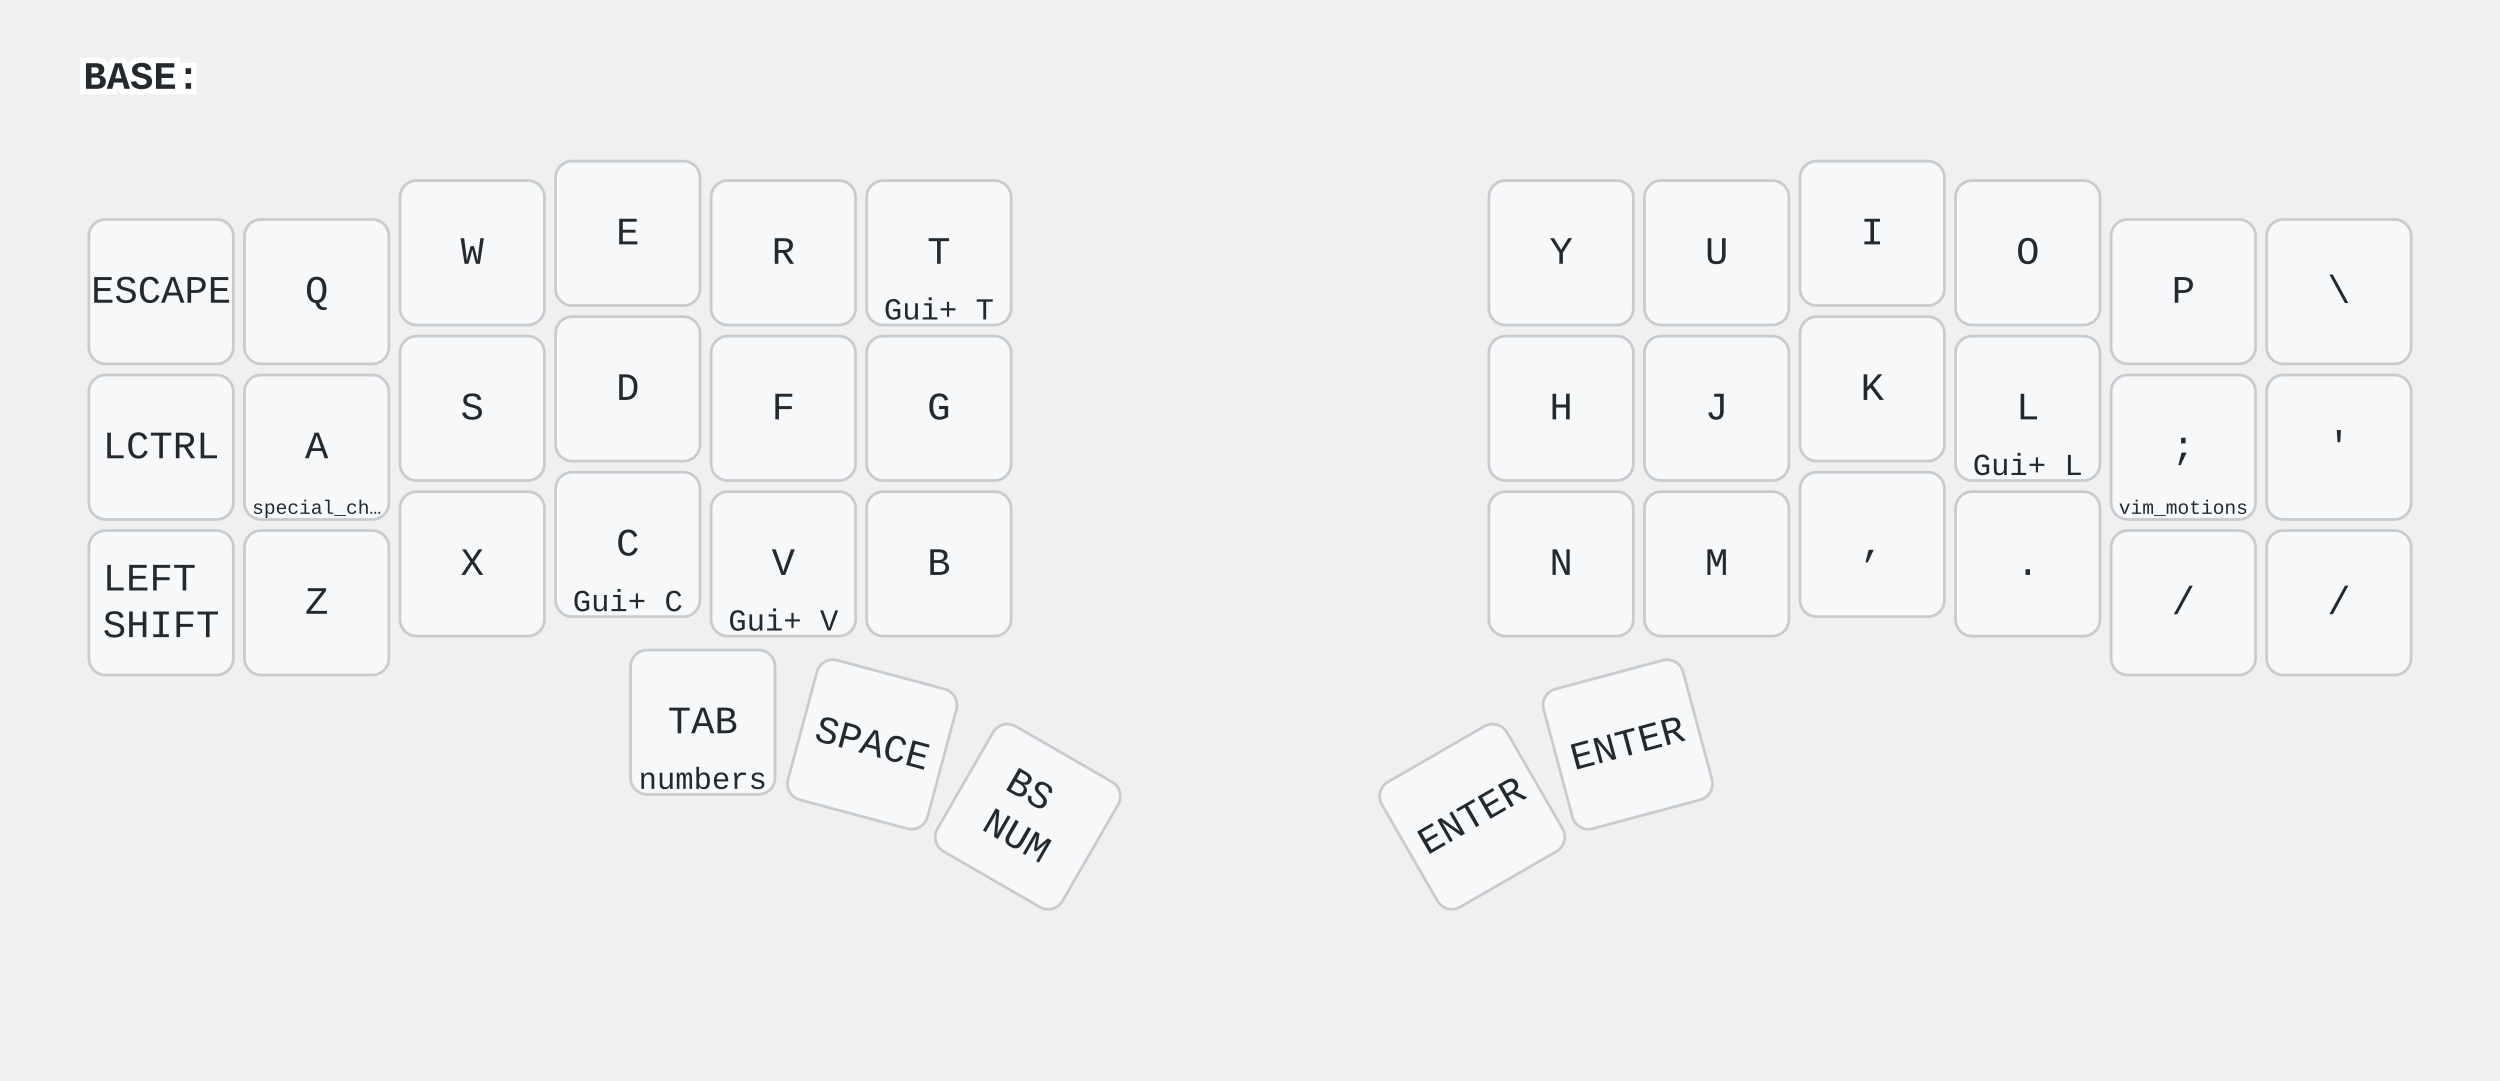
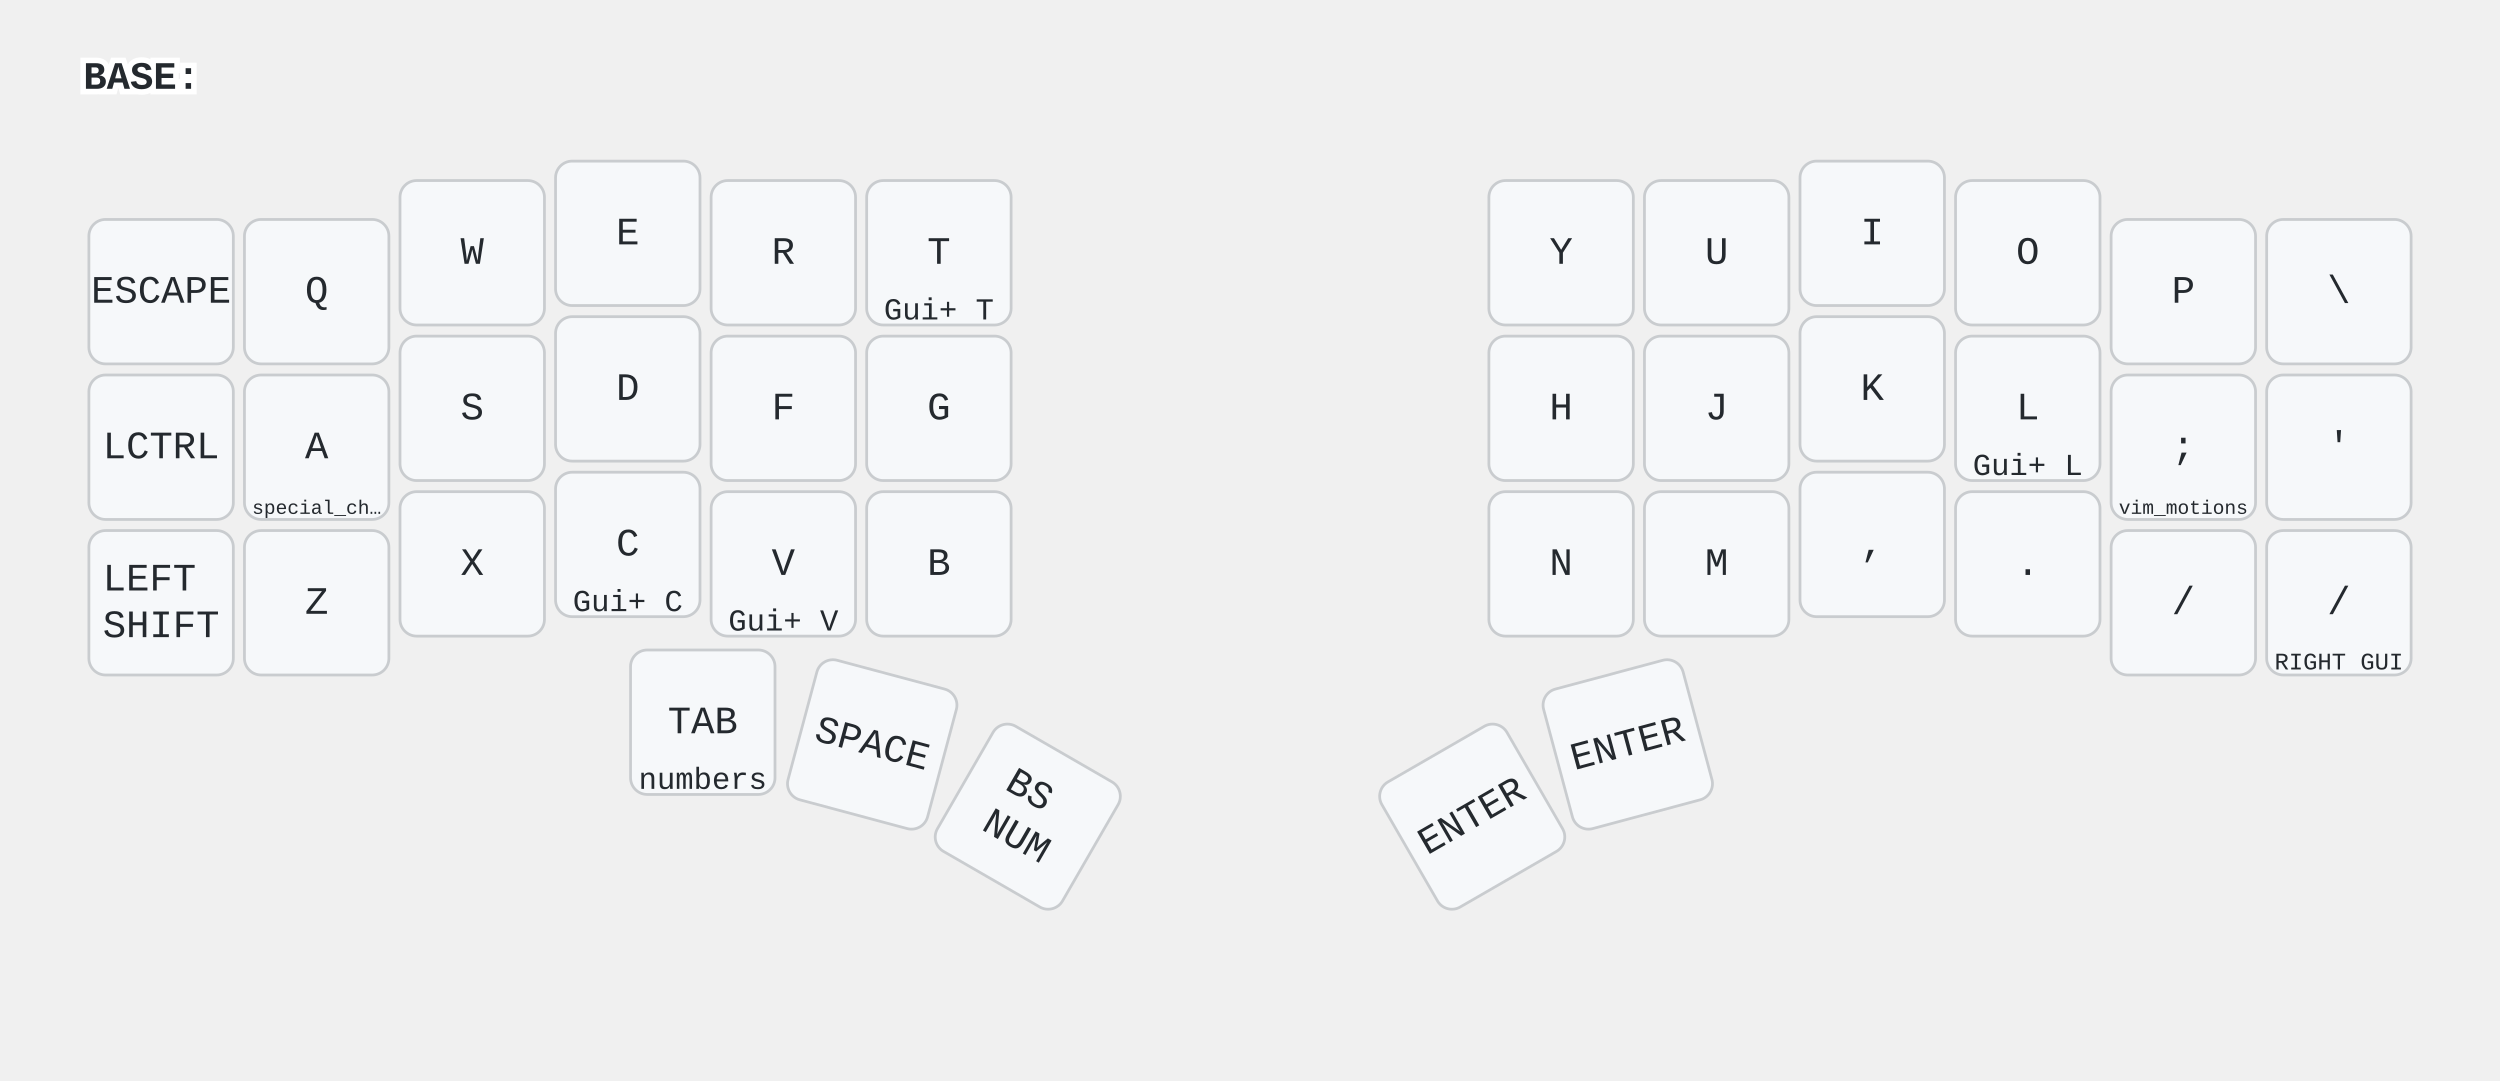
<svg xmlns="http://www.w3.org/2000/svg" width="900" height="389" viewBox="0 0 900 389" class="keymap">
  <style>/* inherit to force styles through use tags */
svg path {
    fill: inherit;
}

/* font and background color specifications */
svg.keymap {
    font-family: SFMono-Regular,Consolas,Liberation Mono,Menlo,monospace;
    font-size: 14px;
    font-kerning: normal;
    text-rendering: optimizeLegibility;
    fill: #24292e;
}

/* default key styling */
rect.key {
    fill: #f6f8fa;
}

rect.key, rect.combo {
    stroke: #c9cccf;
    stroke-width: 1;
}

/* default key side styling, only used is draw_key_sides is set */
rect.side {
    filter: brightness(90%);
}

/* color accent for combo boxes */
rect.combo, rect.combo-separate {
    fill: #cdf;
}

/* color accent for held keys */
rect.held, rect.combo.held {
    fill: #fdd;
}

/* color accent for ghost (optional) keys */
rect.ghost, rect.combo.ghost {
    stroke-dasharray: 4, 4;
    stroke-width: 2;
}

text {
    text-anchor: middle;
    dominant-baseline: middle;
}

/* styling for layer labels */
text.label {
    font-weight: bold;
    text-anchor: start;
    stroke: white;
    stroke-width: 4;
    paint-order: stroke;
}

/* styling for optional footer */
text.footer {
    text-anchor: end;
    dominant-baseline: auto;
    stroke: white;
    stroke-width: 4;
    paint-order: stroke;
}

/* styling for combo tap, and key non-tap label text */
text.combo, text.hold, text.shifted, text.left, text.right {
    font-size: 11px;
}

text.hold {
    text-anchor: middle;
    dominant-baseline: auto;
}

text.shifted {
    text-anchor: middle;
    dominant-baseline: hanging;
}

text.left {
    text-anchor: start;
}

text.right {
    text-anchor: end;
}

text.layer-activator {
    text-decoration: underline;
}

/* styling for hold/shifted label text in combo box */
text.combo.hold, text.combo.shifted, text.combo.left, text.combo.right {
    font-size: 8px;
}

/* lighter symbol for transparent keys */
text.trans {
    fill: #7b7e81;
}

/* styling for combo dendrons */
path.combo {
    stroke-width: 1;
    stroke: gray;
    fill: none;
}

/* Start Tabler Icons Cleanup */
/* cannot use height/width with glyphs */
.icon-tabler &gt; path {
    fill: inherit;
    stroke: inherit;
    stroke-width: 2;
}
/* hide tabler's default box */
.icon-tabler &gt; path[stroke="none"][fill="none"] {
    visibility: hidden;
}
/* End Tabler Icons Cleanup */

@media (prefers-color-scheme: dark) {
svg.keymap { fill: #d1d6db; }
rect.key { fill: #3f4750; }
rect.key, rect.combo { stroke: #60666c; }
rect.combo, rect.combo-separate { fill: #1f3d7a; }
rect.held, rect.combo.held { fill: #854747; }
text.label, text.footer { stroke: black; }
text.trans { fill: #7e8184; }
path.combo { stroke: #7f7f7f; }

}</style>
  <g transform="translate(30, 0)" class="layer-BASE">
    <text x="0" y="28" class="label" id="BASE">BASE:</text>
    <g transform="translate(0, 56)">
      <g transform="translate(28, 49)" class="key keypos-0">
        <rect rx="6" ry="6" x="-26" y="-26" width="52" height="52" class="key" />
        <text x="0" y="0" class="key tap">ESCAPE</text>
      </g>
      <g transform="translate(84, 49)" class="key keypos-1">
        <rect rx="6" ry="6" x="-26" y="-26" width="52" height="52" class="key" />
        <text x="0" y="0" class="key tap">Q</text>
      </g>
      <g transform="translate(140, 35)" class="key keypos-2">
        <rect rx="6" ry="6" x="-26" y="-26" width="52" height="52" class="key" />
        <text x="0" y="0" class="key tap">W</text>
      </g>
      <g transform="translate(196, 28)" class="key keypos-3">
        <rect rx="6" ry="6" x="-26" y="-26" width="52" height="52" class="key" />
        <text x="0" y="0" class="key tap">E</text>
      </g>
      <g transform="translate(252, 35)" class="key keypos-4">
        <rect rx="6" ry="6" x="-26" y="-26" width="52" height="52" class="key" />
        <text x="0" y="0" class="key tap">R</text>
      </g>
      <g transform="translate(308, 35)" class="key keypos-5">
        <rect rx="6" ry="6" x="-26" y="-26" width="52" height="52" class="key" />
        <text x="0" y="0" class="key tap">T</text>
        <text x="0" y="24" class="key hold">Gui+ T</text>
      </g>
      <g transform="translate(532, 35)" class="key keypos-6">
        <rect rx="6" ry="6" x="-26" y="-26" width="52" height="52" class="key" />
        <text x="0" y="0" class="key tap">Y</text>
      </g>
      <g transform="translate(588, 35)" class="key keypos-7">
        <rect rx="6" ry="6" x="-26" y="-26" width="52" height="52" class="key" />
        <text x="0" y="0" class="key tap">U</text>
      </g>
      <g transform="translate(644, 28)" class="key keypos-8">
        <rect rx="6" ry="6" x="-26" y="-26" width="52" height="52" class="key" />
        <text x="0" y="0" class="key tap">I</text>
      </g>
      <g transform="translate(700, 35)" class="key keypos-9">
        <rect rx="6" ry="6" x="-26" y="-26" width="52" height="52" class="key" />
        <text x="0" y="0" class="key tap">O</text>
      </g>
      <g transform="translate(756, 49)" class="key keypos-10">
        <rect rx="6" ry="6" x="-26" y="-26" width="52" height="52" class="key" />
        <text x="0" y="0" class="key tap">P</text>
      </g>
      <g transform="translate(812, 49)" class="key keypos-11">
        <rect rx="6" ry="6" x="-26" y="-26" width="52" height="52" class="key" />
        <text x="0" y="0" class="key tap">\</text>
      </g>
      <g transform="translate(28, 105)" class="key keypos-12">
        <rect rx="6" ry="6" x="-26" y="-26" width="52" height="52" class="key" />
        <text x="0" y="0" class="key tap">LCTRL</text>
      </g>
      <g transform="translate(84, 105)" class="key keypos-13">
        <rect rx="6" ry="6" x="-26" y="-26" width="52" height="52" class="key" />
        <text x="0" y="0" class="key tap">A</text>
        <text x="0" y="24" class="key hold">
          <tspan style="font-size: 64%">special_ch…</tspan>
        </text>
      </g>
      <g transform="translate(140, 91)" class="key keypos-14">
        <rect rx="6" ry="6" x="-26" y="-26" width="52" height="52" class="key" />
        <text x="0" y="0" class="key tap">S</text>
      </g>
      <g transform="translate(196, 84)" class="key keypos-15">
        <rect rx="6" ry="6" x="-26" y="-26" width="52" height="52" class="key" />
        <text x="0" y="0" class="key tap">D</text>
      </g>
      <g transform="translate(252, 91)" class="key keypos-16">
        <rect rx="6" ry="6" x="-26" y="-26" width="52" height="52" class="key" />
        <text x="0" y="0" class="key tap">F</text>
      </g>
      <g transform="translate(308, 91)" class="key keypos-17">
        <rect rx="6" ry="6" x="-26" y="-26" width="52" height="52" class="key" />
        <text x="0" y="0" class="key tap">G</text>
      </g>
      <g transform="translate(532, 91)" class="key keypos-18">
        <rect rx="6" ry="6" x="-26" y="-26" width="52" height="52" class="key" />
        <text x="0" y="0" class="key tap">H</text>
      </g>
      <g transform="translate(588, 91)" class="key keypos-19">
        <rect rx="6" ry="6" x="-26" y="-26" width="52" height="52" class="key" />
        <text x="0" y="0" class="key tap">J</text>
      </g>
      <g transform="translate(644, 84)" class="key keypos-20">
        <rect rx="6" ry="6" x="-26" y="-26" width="52" height="52" class="key" />
        <text x="0" y="0" class="key tap">K</text>
      </g>
      <g transform="translate(700, 91)" class="key keypos-21">
        <rect rx="6" ry="6" x="-26" y="-26" width="52" height="52" class="key" />
        <text x="0" y="0" class="key tap">L</text>
        <text x="0" y="24" class="key hold">Gui+ L</text>
      </g>
      <g transform="translate(756, 105)" class="key keypos-22">
        <rect rx="6" ry="6" x="-26" y="-26" width="52" height="52" class="key" />
        <text x="0" y="0" class="key tap">;</text>
        <text x="0" y="24" class="key hold">
          <tspan style="font-size: 64%">vim_motions</tspan>
        </text>
      </g>
      <g transform="translate(812, 105)" class="key keypos-23">
        <rect rx="6" ry="6" x="-26" y="-26" width="52" height="52" class="key" />
        <text x="0" y="0" class="key tap">'</text>
      </g>
      <g transform="translate(28, 161)" class="key keypos-24">
        <rect rx="6" ry="6" x="-26" y="-26" width="52" height="52" class="key" />
        <text x="0" y="0" class="key tap">
          <tspan x="0" dy="-0.6em">LEFT</tspan>
          <tspan x="0" dy="1.2em">SHIFT</tspan>
        </text>
      </g>
      <g transform="translate(84, 161)" class="key keypos-25">
        <rect rx="6" ry="6" x="-26" y="-26" width="52" height="52" class="key" />
        <text x="0" y="0" class="key tap">Z</text>
      </g>
      <g transform="translate(140, 147)" class="key keypos-26">
        <rect rx="6" ry="6" x="-26" y="-26" width="52" height="52" class="key" />
        <text x="0" y="0" class="key tap">X</text>
      </g>
      <g transform="translate(196, 140)" class="key keypos-27">
        <rect rx="6" ry="6" x="-26" y="-26" width="52" height="52" class="key" />
        <text x="0" y="0" class="key tap">C</text>
        <text x="0" y="24" class="key hold">Gui+ C</text>
      </g>
      <g transform="translate(252, 147)" class="key keypos-28">
        <rect rx="6" ry="6" x="-26" y="-26" width="52" height="52" class="key" />
        <text x="0" y="0" class="key tap">V</text>
        <text x="0" y="24" class="key hold">Gui+ V</text>
      </g>
      <g transform="translate(308, 147)" class="key keypos-29">
        <rect rx="6" ry="6" x="-26" y="-26" width="52" height="52" class="key" />
        <text x="0" y="0" class="key tap">B</text>
      </g>
      <g transform="translate(532, 147)" class="key keypos-30">
        <rect rx="6" ry="6" x="-26" y="-26" width="52" height="52" class="key" />
        <text x="0" y="0" class="key tap">N</text>
      </g>
      <g transform="translate(588, 147)" class="key keypos-31">
        <rect rx="6" ry="6" x="-26" y="-26" width="52" height="52" class="key" />
        <text x="0" y="0" class="key tap">M</text>
      </g>
      <g transform="translate(644, 140)" class="key keypos-32">
        <rect rx="6" ry="6" x="-26" y="-26" width="52" height="52" class="key" />
        <text x="0" y="0" class="key tap">,</text>
      </g>
      <g transform="translate(700, 147)" class="key keypos-33">
        <rect rx="6" ry="6" x="-26" y="-26" width="52" height="52" class="key" />
        <text x="0" y="0" class="key tap">.</text>
      </g>
      <g transform="translate(756, 161)" class="key keypos-34">
        <rect rx="6" ry="6" x="-26" y="-26" width="52" height="52" class="key" />
        <text x="0" y="0" class="key tap">/</text>
      </g>
      <g transform="translate(812, 161)" class="key keypos-35">
        <rect rx="6" ry="6" x="-26" y="-26" width="52" height="52" class="key" />
        <text x="0" y="0" class="key tap">/</text>
+         <text x="0" y="24" class="key hold">
+           <tspan style="font-size: 78%">RIGHT GUI</tspan>
+         </text>
      </g>
      <g transform="translate(223, 204)" class="key keypos-36">
        <rect rx="6" ry="6" x="-26" y="-26" width="52" height="52" class="key" />
        <text x="0" y="0" class="key tap">TAB</text>
        <text x="0" y="24" class="key hold">numbers</text>
      </g>
      <g transform="translate(284, 212) rotate(15.0)" class="key keypos-37">
        <rect rx="6" ry="6" x="-26" y="-26" width="52" height="52" class="key" />
        <text x="0" y="0" class="key tap">SPACE</text>
      </g>
      <g transform="translate(340, 238) rotate(30.0)" class="key keypos-38">
        <rect rx="6" ry="6" x="-26" y="-26" width="52" height="52" class="key" />
        <text x="0" y="0" class="key tap">
          <tspan x="0" dy="-0.6em">BS</tspan>
          <tspan x="0" dy="1.2em">NUM</tspan>
        </text>
      </g>
      <g transform="translate(500, 238) rotate(-30.0)" class="key keypos-39">
        <rect rx="6" ry="6" x="-26" y="-26" width="52" height="52" class="key" />
        <text x="0" y="0" class="key tap">ENTER</text>
      </g>
      <g transform="translate(556, 212) rotate(-15.0)" class="key keypos-40">
        <rect rx="6" ry="6" x="-26" y="-26" width="52" height="52" class="key" />
        <text x="0" y="0" class="key tap">ENTER</text>
      </g>
    </g>
  </g>
</svg>
